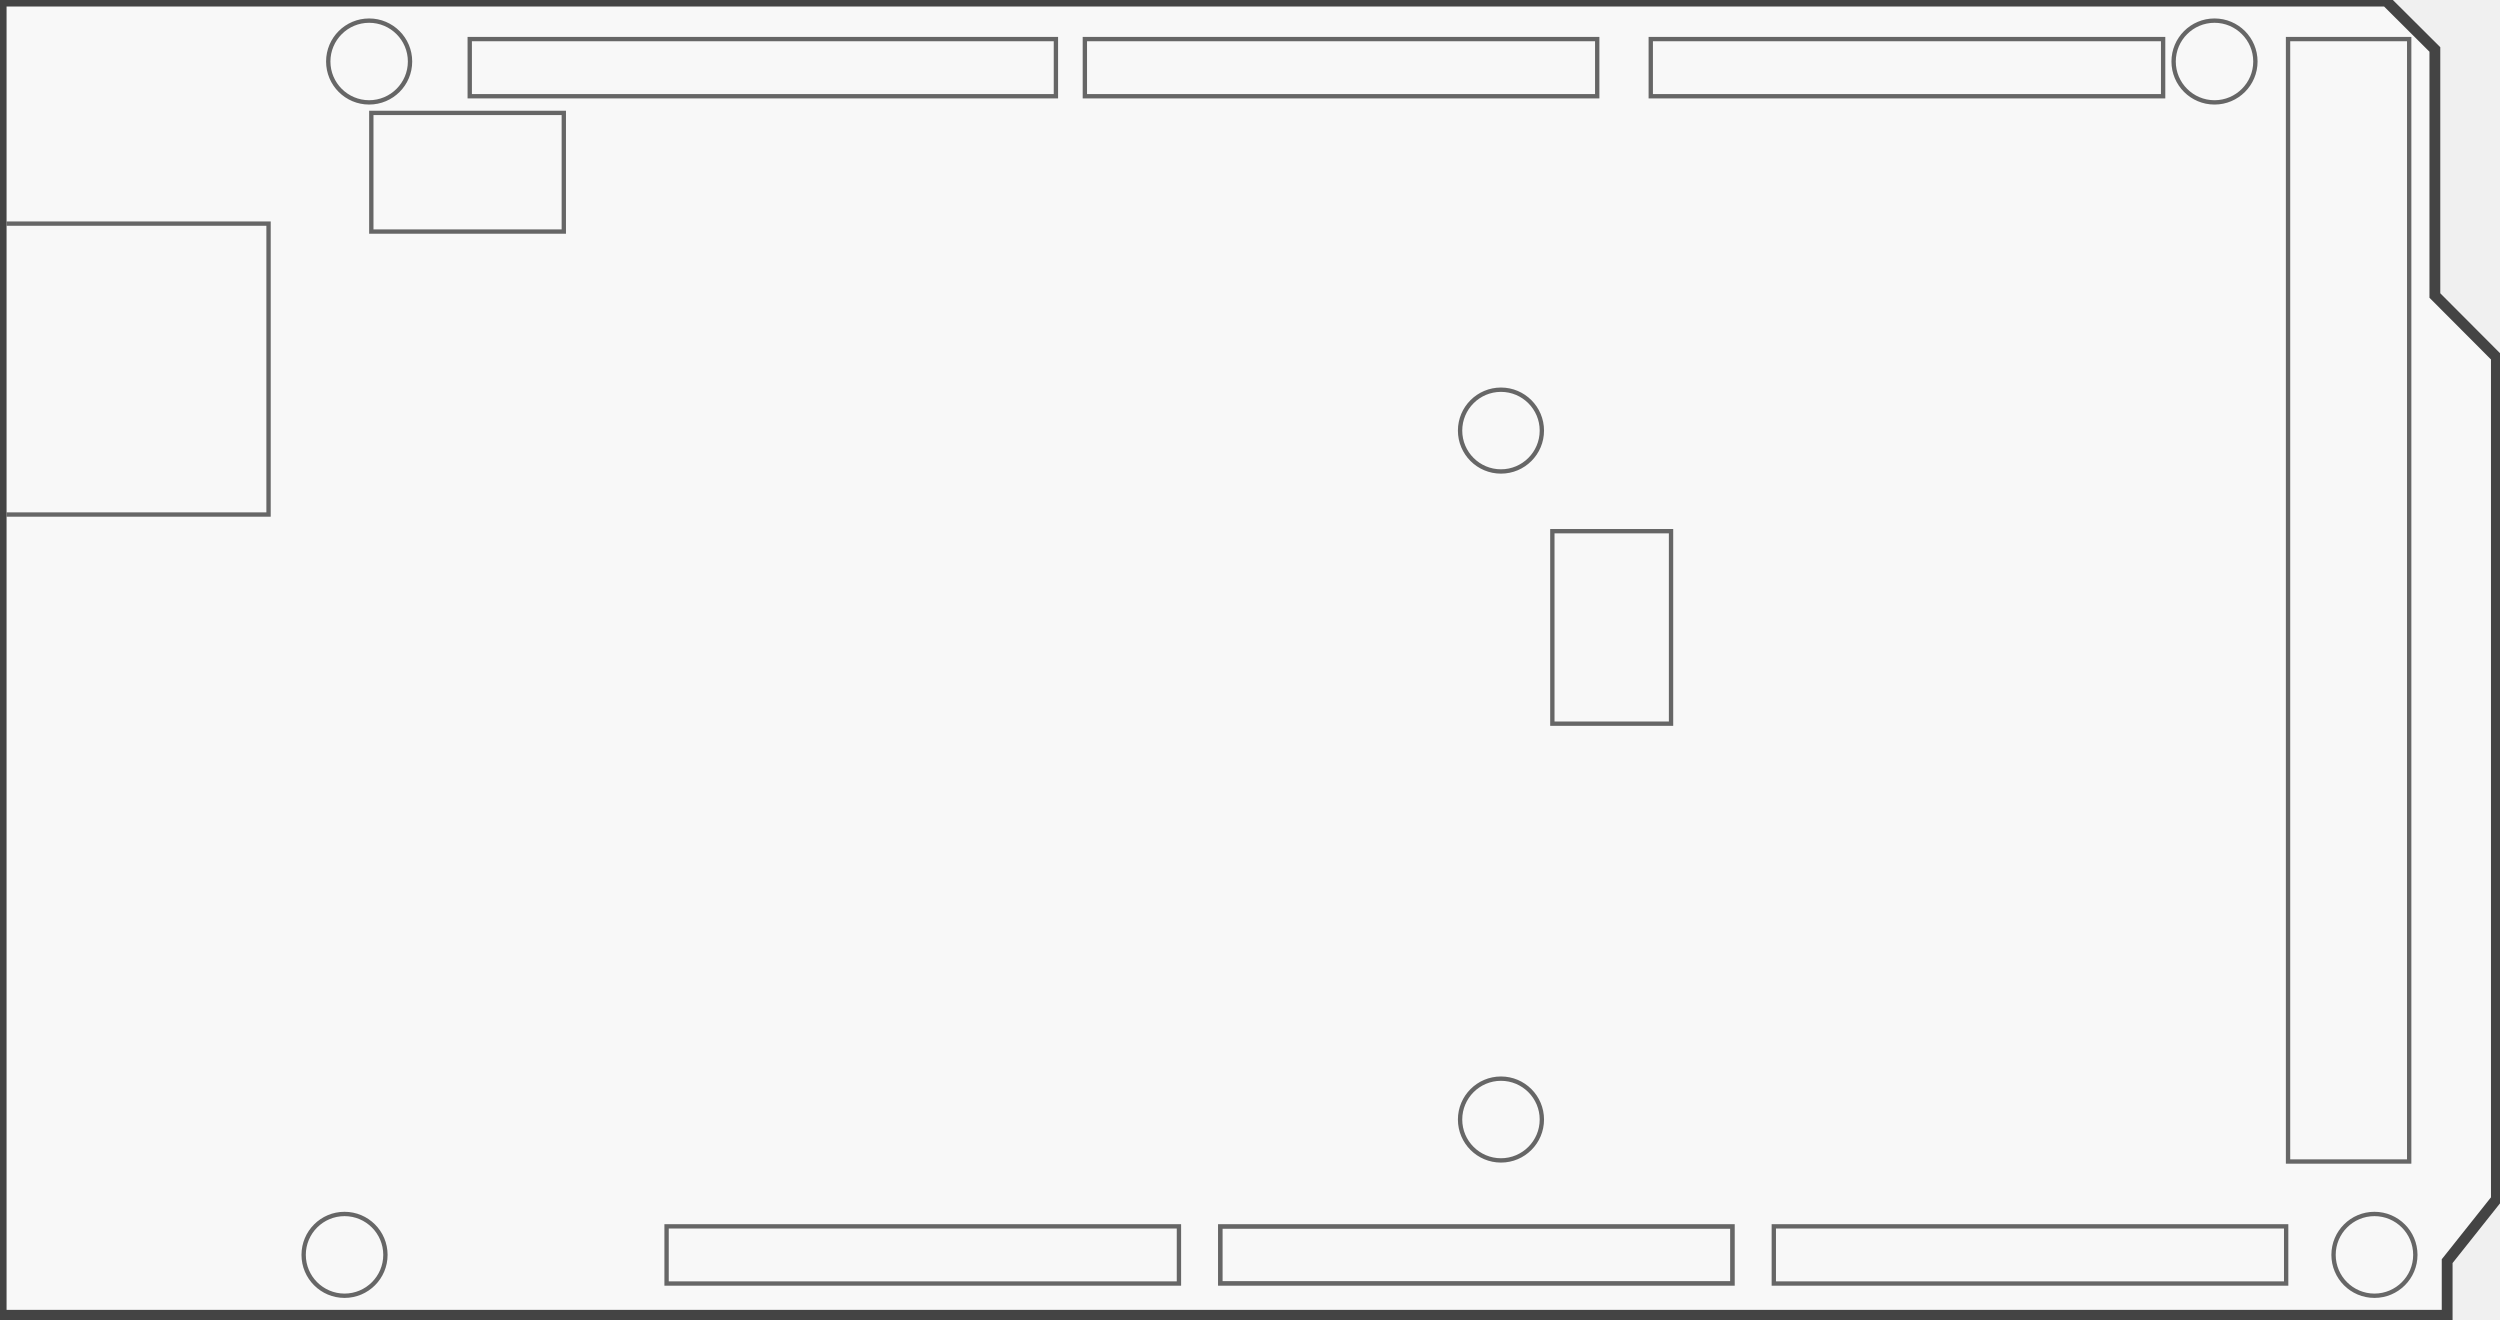
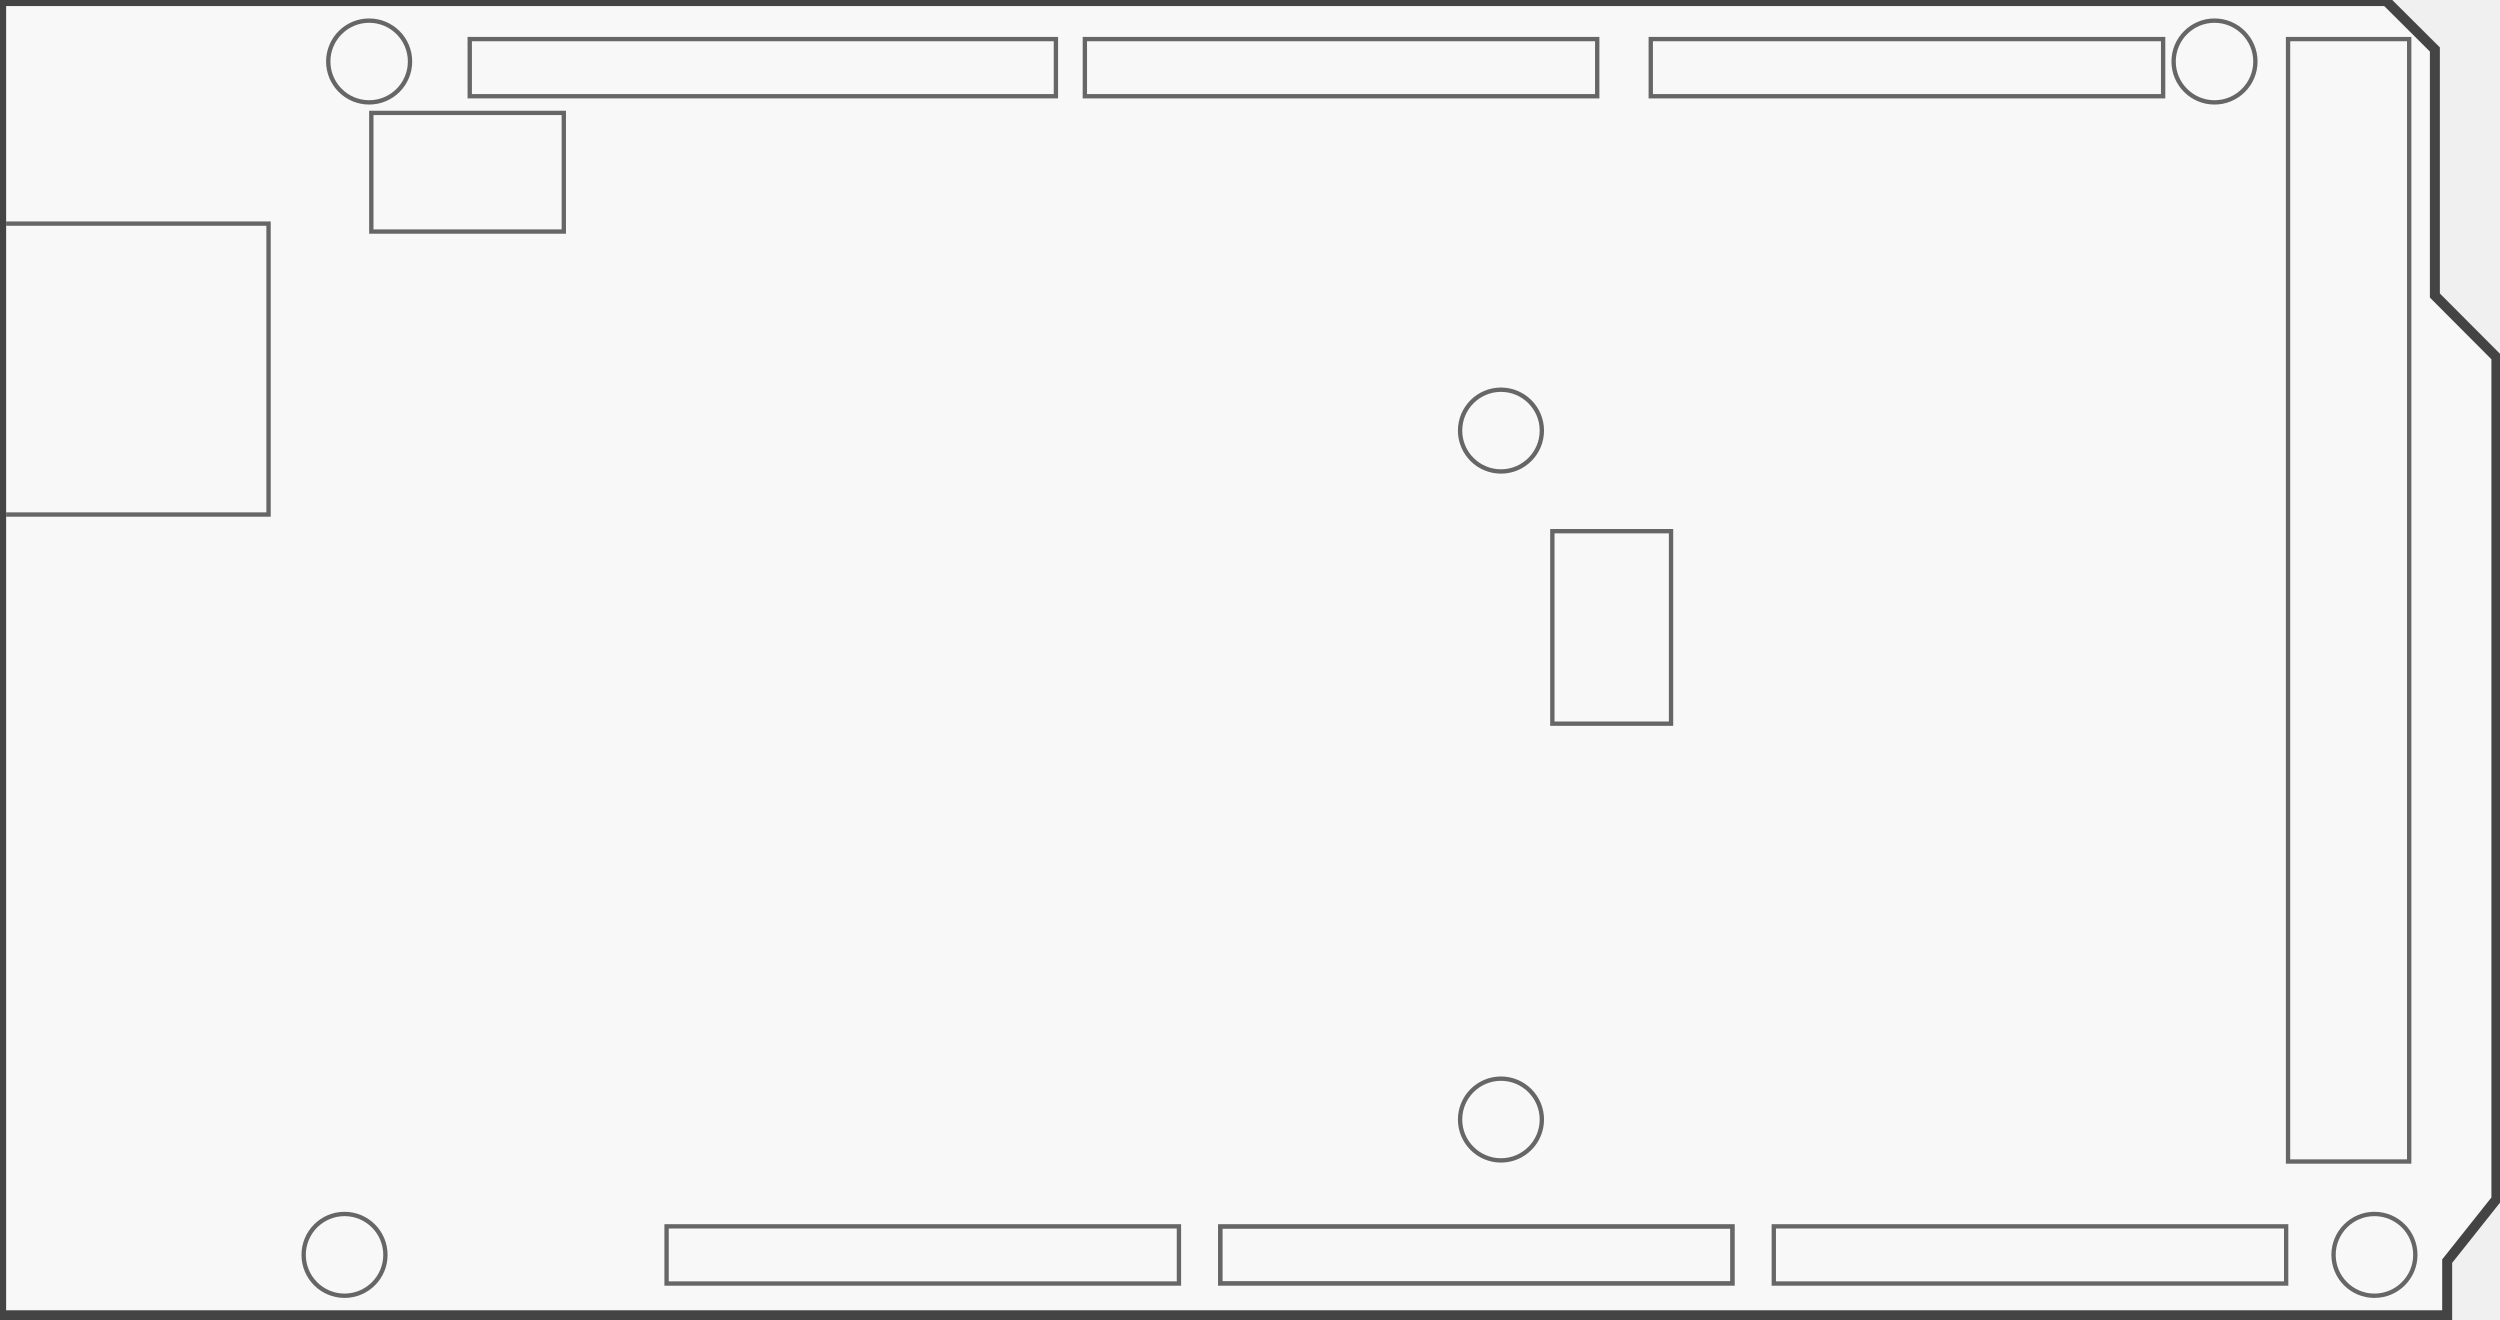
<svg xmlns="http://www.w3.org/2000/svg" version="1.1" id="Layer_1" x="0px" y="0px" width="288px" height="151.992px" viewBox="0 0 288 151.992" enable-background="new 0 0 288 151.992" xml:space="preserve">
  <g id="board">
    <path id="boardoutline" fill="#FFFFFF" fill-opacity="0.5" d="M280.623,33.99V5.646L274.954,0H0.008v151.645h282.031v-6.315   l5.67-7.136V41.1L280.623,33.99z" />
    <g id="hole_11_">
      <path fill="#666666" d="M42.525,2.626c2.46,0,4.461,2.001,4.461,4.459c0,2.459-2.001,4.46-4.461,4.46    c-2.459,0-4.46-2.001-4.46-4.46C38.065,4.627,40.065,2.626,42.525,2.626 M42.525,2.126c-2.739,0-4.96,2.221-4.96,4.959    c0,2.74,2.221,4.96,4.96,4.96c2.74,0,4.961-2.221,4.961-4.96C47.485,4.347,45.264,2.126,42.525,2.126L42.525,2.126z" />
    </g>
    <g id="hole_10_">
      <path fill="#666666" d="M39.69,140.099c2.46,0,4.461,2.001,4.461,4.461c0,2.458-2.001,4.46-4.461,4.46    c-2.459,0-4.459-2.002-4.459-4.46C35.229,142.1,37.23,140.099,39.69,140.099 M39.69,139.599c-2.739,0-4.959,2.222-4.959,4.961    s2.221,4.96,4.959,4.96c2.74,0,4.961-2.221,4.961-4.96S42.429,139.599,39.69,139.599L39.69,139.599z" />
    </g>
    <g id="hole_9_">
      <path fill="#666666" d="M172.912,124.51c2.459,0,4.46,2,4.46,4.461c0,2.459-2.001,4.459-4.46,4.459c-2.461,0-4.461-2-4.461-4.459    C168.451,126.51,170.451,124.51,172.912,124.51 M172.912,124.01c-2.739,0-4.961,2.222-4.961,4.961    c0,2.738,2.222,4.959,4.961,4.959c2.738,0,4.96-2.221,4.96-4.959C177.872,126.231,175.65,124.01,172.912,124.01L172.912,124.01z" />
    </g>
    <g id="hole_8_">
      <path fill="#666666" d="M172.912,45.144c2.459,0,4.46,2.001,4.46,4.461c0,2.459-2.001,4.459-4.46,4.459    c-2.461,0-4.461-2-4.461-4.459C168.451,47.144,170.451,45.144,172.912,45.144 M172.912,44.644c-2.739,0-4.961,2.222-4.961,4.961    s2.222,4.959,4.961,4.959c2.738,0,4.96-2.221,4.96-4.959S175.65,44.644,172.912,44.644L172.912,44.644z" />
    </g>
    <g id="hole_7_">
      <path fill="#666666" d="M255.112,2.626c2.46,0,4.46,2.001,4.46,4.46c0,2.459-2,4.46-4.46,4.46s-4.461-2.001-4.461-4.46    C250.651,4.627,252.652,2.626,255.112,2.626 M255.112,2.126c-2.739,0-4.961,2.222-4.961,4.96c0,2.739,2.222,4.96,4.961,4.96    s4.96-2.221,4.96-4.96C260.072,4.348,257.852,2.126,255.112,2.126L255.112,2.126z" />
    </g>
    <g id="hole_6_">
      <path fill="#666666" d="M273.536,140.099c2.46,0,4.461,2.001,4.461,4.461c0,2.458-2.001,4.46-4.461,4.46s-4.461-2.002-4.461-4.46    C269.075,142.1,271.076,140.099,273.536,140.099 M273.536,139.599c-2.739,0-4.961,2.222-4.961,4.961s2.222,4.96,4.961,4.96    s4.961-2.221,4.961-4.96S276.275,139.599,273.536,139.599L273.536,139.599z" />
    </g>
    <g id="ICSP1_1_">
      <path fill="#666666" d="M192.254,61.442v21.675h-13.173V61.442H192.254 M192.754,60.942h-14.173v22.675h14.173V60.942    L192.754,60.942z" />
    </g>
    <g id="ICSP2_1_">
      <path fill="#666666" d="M64.7,13.254v13.172H43.025V13.254H64.7 M65.2,12.754H42.525v14.172h22.676L65.2,12.754L65.2,12.754z" />
    </g>
    <g id="Header_13_">
      <path fill="#666666" d="M121.391,4.752v6.085H54.363V4.752H121.391 M121.891,4.252H53.863v7.085h68.028V4.252L121.891,4.252z" />
    </g>
    <g id="Header_12_">
      <path fill="#666666" d="M248.942,4.752v6.086h-58.524V4.752H248.942 M249.442,4.252h-59.524v7.086h59.524V4.252L249.442,4.252z" />
    </g>
    <g id="Header_11_">
      <path fill="#666666" d="M183.75,4.752v6.086h-58.524V4.752H183.75 M184.25,4.252h-59.524v7.086h59.524V4.252L184.25,4.252z" />
    </g>
    <g id="Header_10_">
      <path fill="#666666" d="M263.115,141.526v6.087h-58.523v-6.087H263.115 M263.615,141.026h-59.523v7.087h59.523V141.026    L263.615,141.026z" />
    </g>
    <g id="Header_9_">
      <path fill="#666666" d="M199.313,141.555v6.031h-58.47v-6.031H199.313 M199.84,141.026h-59.523v7.087h59.523V141.026    L199.84,141.026z" />
    </g>
    <g id="Header_8_">
      <path fill="#666666" d="M135.563,141.526v6.087H77.04v-6.087H135.563 M136.063,141.026H76.54v7.087h59.524V141.026    L136.063,141.026z" />
    </g>
    <g id="Header_7_">
      <path fill="#666666" d="M277.288,4.752v128.805h-13.456V4.752H277.288 M277.788,4.252h-14.456v129.805h14.456V4.252L277.788,4.252    z" />
    </g>
    <g id="usbconnector_1_">
      <path fill="#666666" d="M30.687,26.011v33.014H0.507V26.011H30.687 M31.187,25.511H0.008v34.014h31.179V25.511L31.187,25.511z" />
    </g>
  </g>
  <g id="silkscreen">
-     <path id="outline_2_" fill="none" stroke="#FFFFFF" d="M274.85,0.25l5.522,5.5V33.99v0.104l0.073,0.073l7.014,7.037v96.903   l-5.615,7.066l-0.055,0.068v0.087v6.065H0.258V0.25H274.85 M274.954,0H0.008v151.645h282.031v-6.315l5.67-7.136V41.1l-7.086-7.109   V5.646L274.954,0L274.954,0z" />
+     <path id="outline_2_" fill="none" stroke="#FFFFFF" stroke-width="0.9px" d="M274.85,0.25l5.522,5.5V33.99v0.104l0.073,0.073l7.014,7.037v96.903   l-5.615,7.066l-0.055,0.068v0.087v6.065H0.258V0.25H274.85 M274.954,0H0.008v151.645h282.031v-6.315l5.67-7.136V41.1l-7.086-7.109   V5.646L274.954,0L274.954,0z" />
  </g>
  <g id="silkscreen0">
-     <path id="outline_1_" fill="none" stroke="#444444" d="M274.85,0.25l5.522,5.5V33.99v0.104l0.073,0.073l7.014,7.037v96.903   l-5.615,7.066l-0.055,0.068v0.087v6.065H0.258V0.25H274.85 M274.954,0H0.008v151.645h282.031v-6.315l5.67-7.136V41.1l-7.086-7.109   V5.646L274.954,0L274.954,0z" />
+     <path id="outline_1_" fill="none" stroke="#444444" stroke-width="0.9px" d="M274.85,0.25l5.522,5.5V33.99v0.104l0.073,0.073l7.014,7.037v96.903   l-5.615,7.066l-0.055,0.068v0.087v6.065H0.258V0.25H274.85 M274.954,0H0.008v151.645h282.031v-6.315l5.67-7.136V41.1l-7.086-7.109   V5.646L274.954,0L274.954,0z" />
  </g>
</svg>
